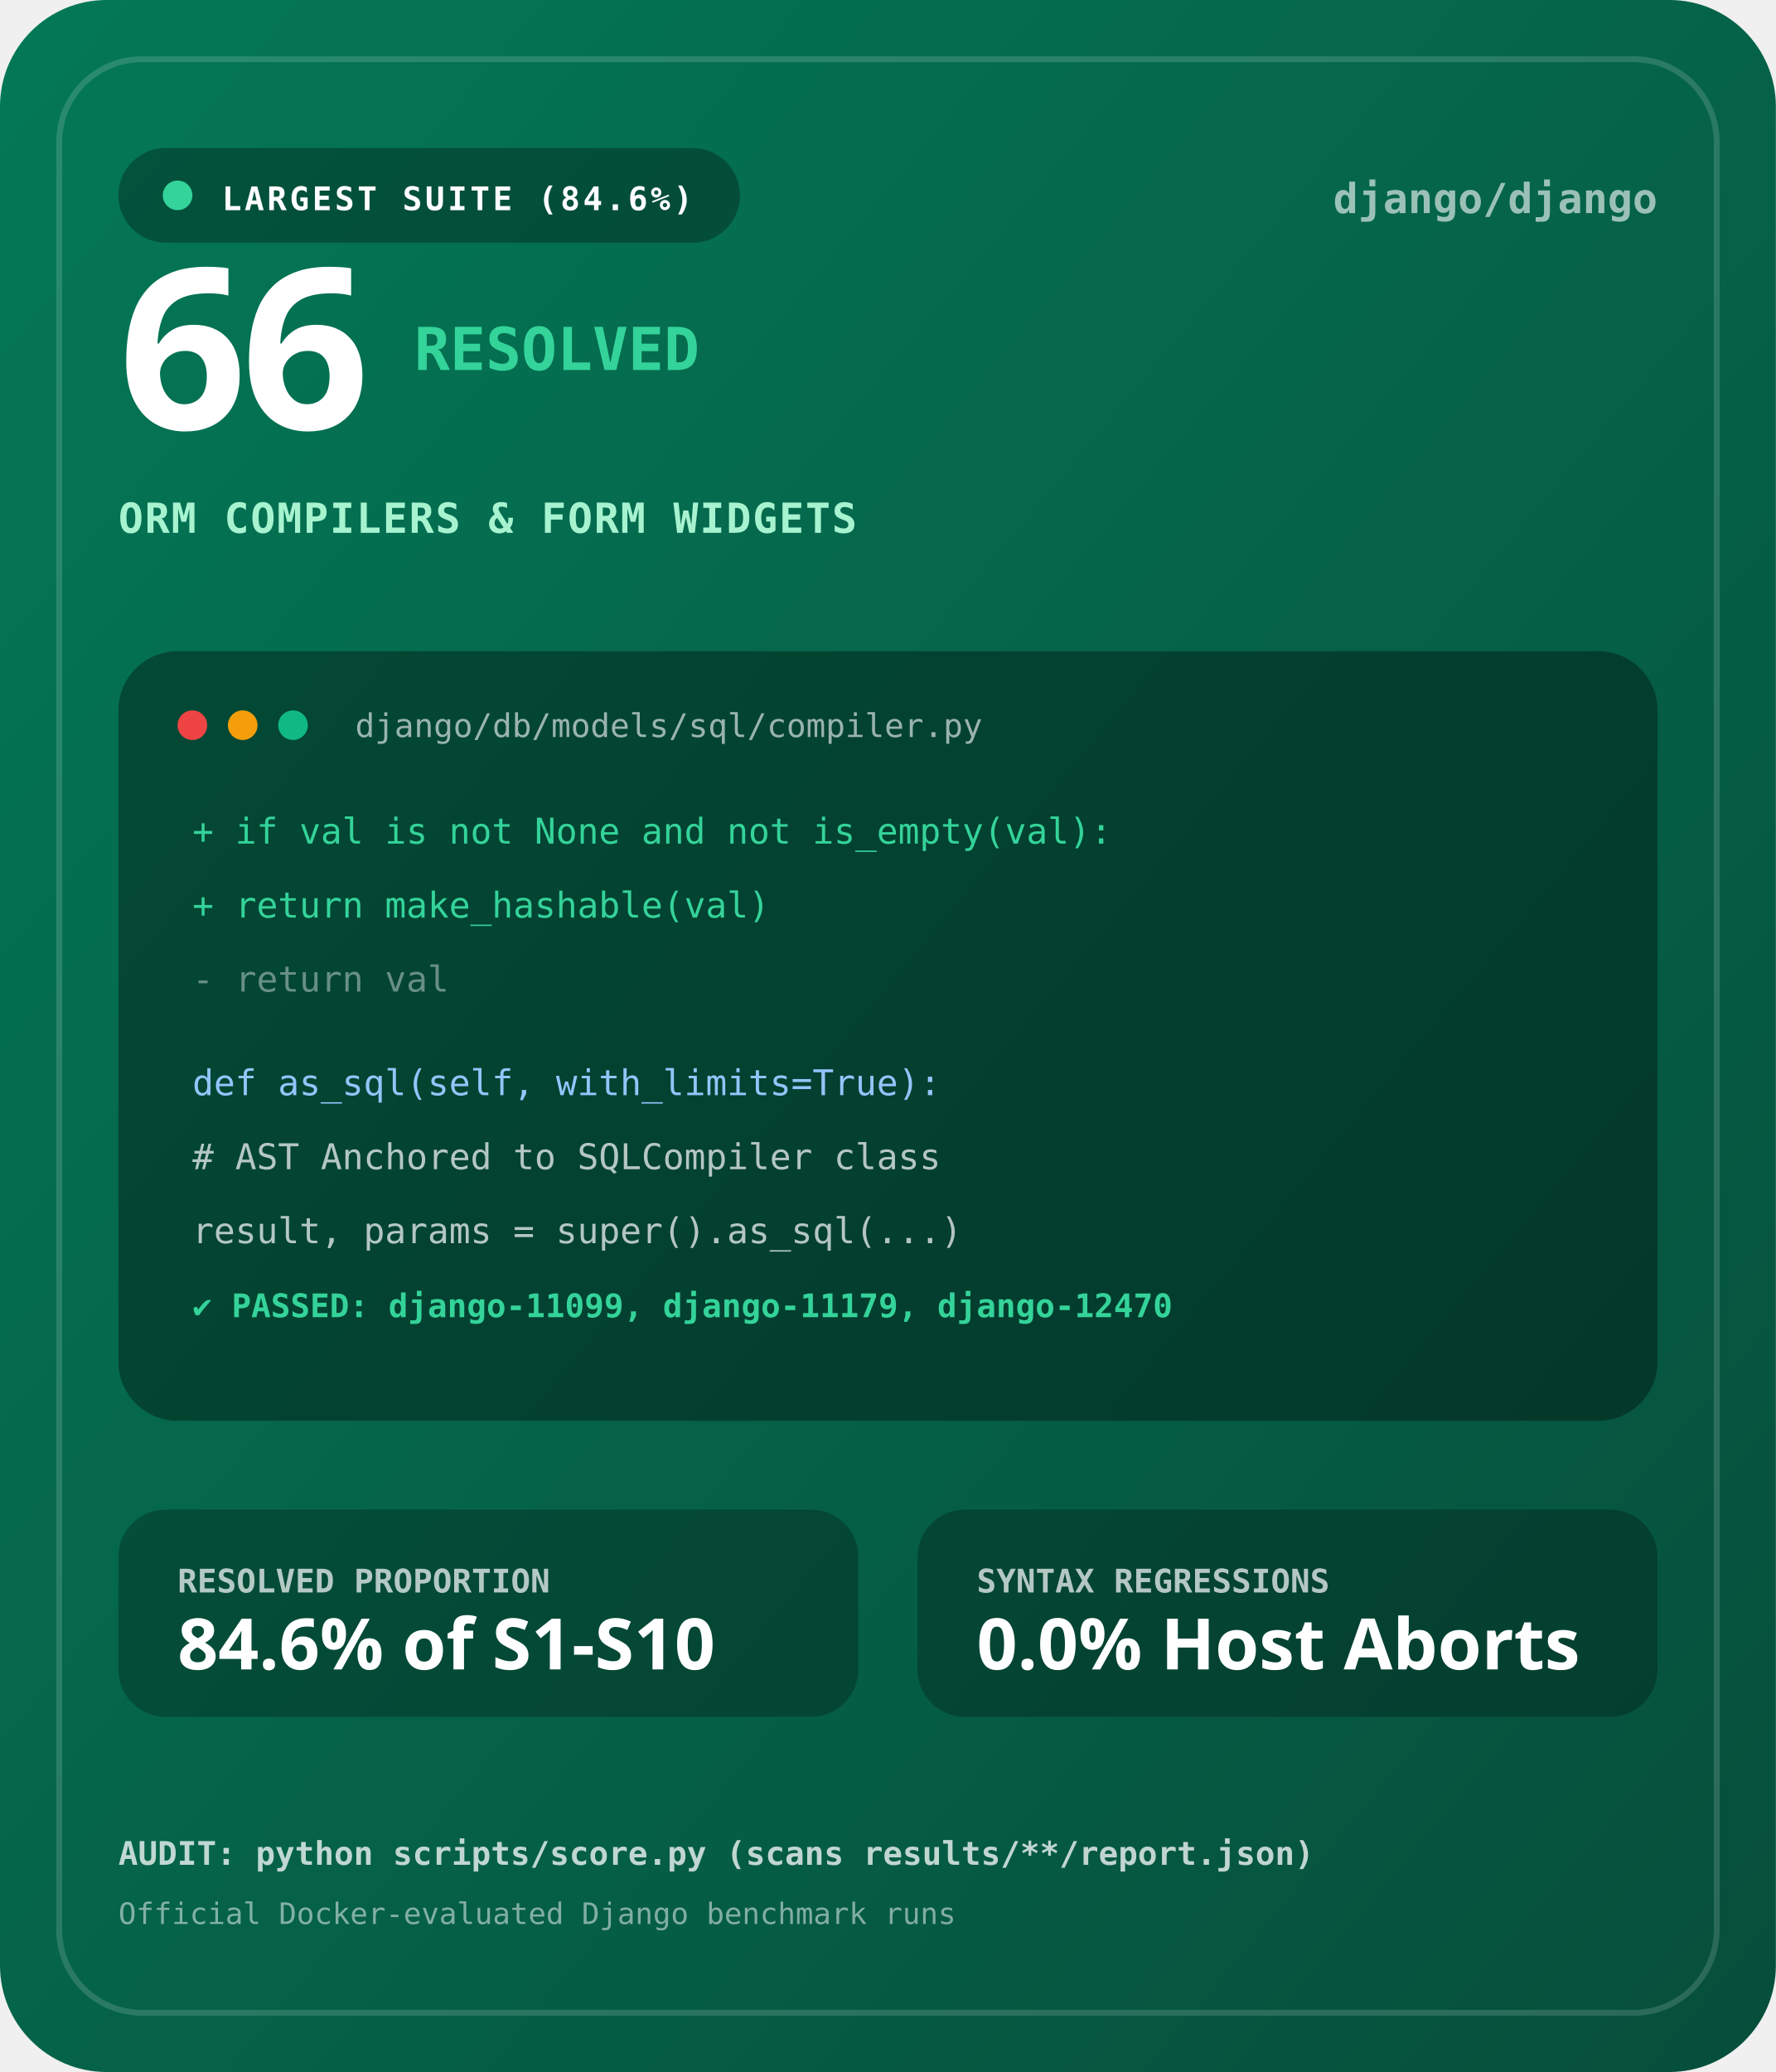
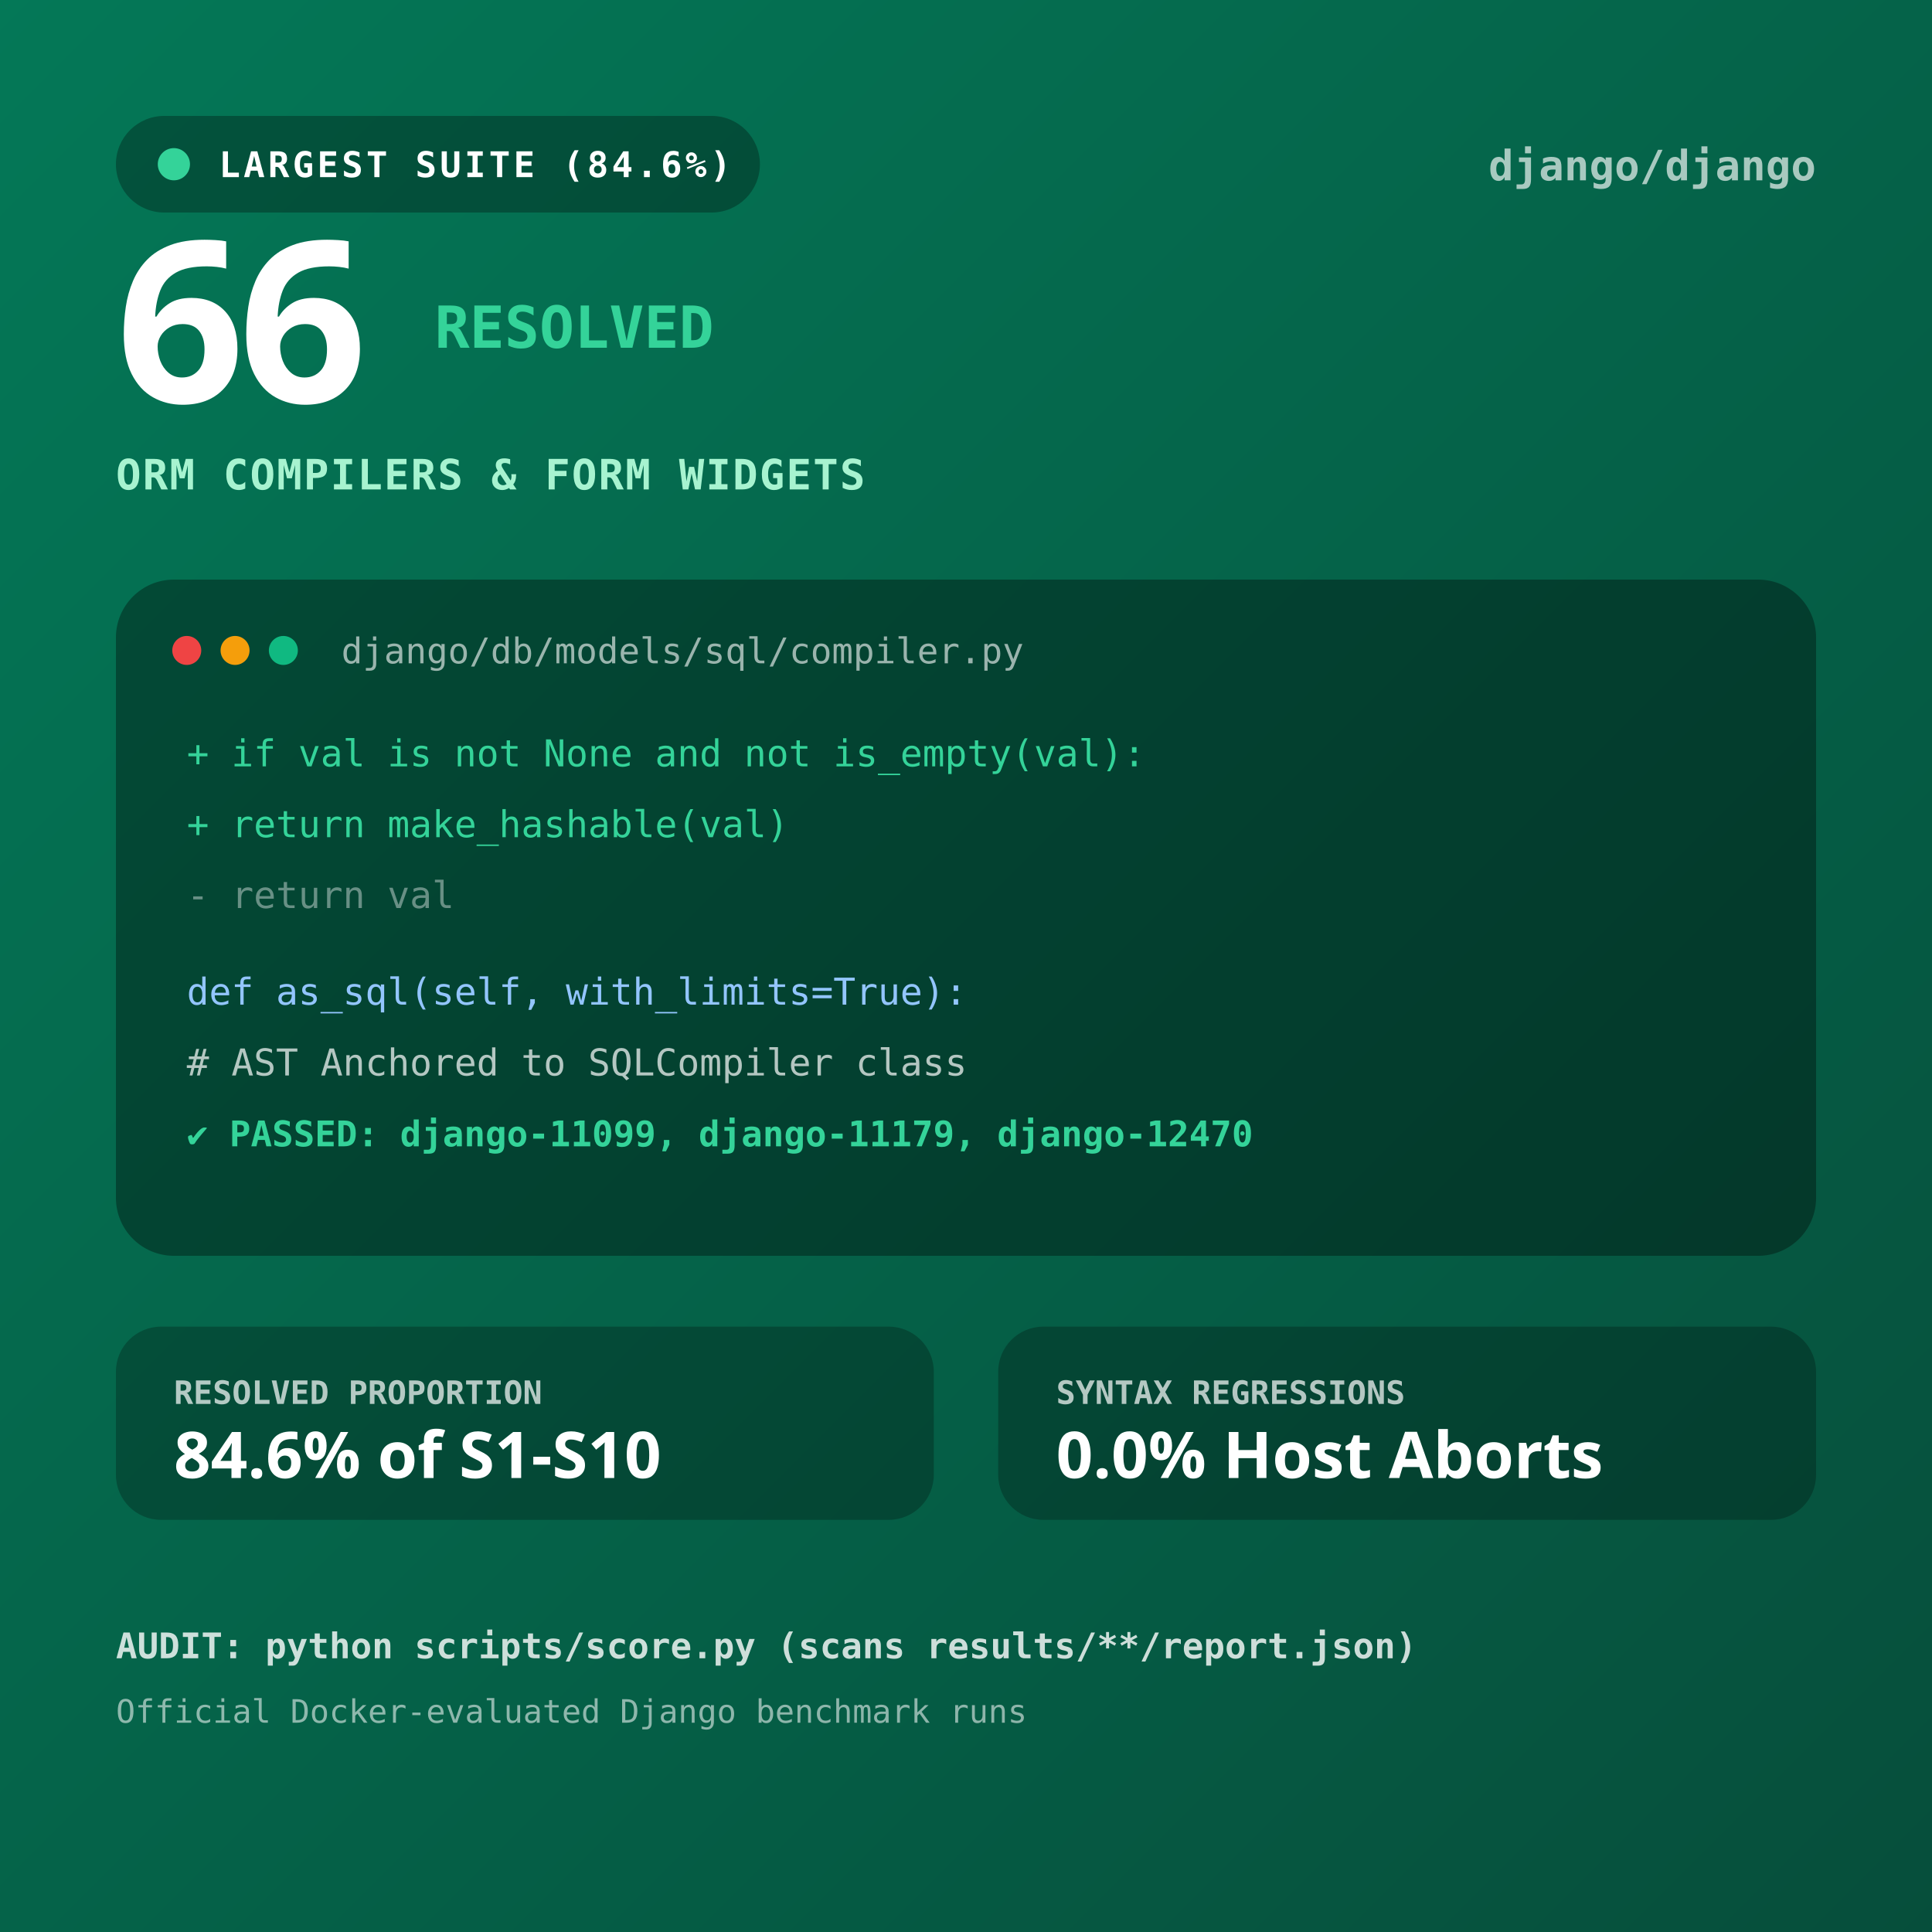
- <svg xmlns="http://www.w3.org/2000/svg" viewBox="0 0 600 700" width="100%" height="100%">
+ <svg xmlns="http://www.w3.org/2000/svg" viewBox="0 0 600 600" width="100%" height="100%">
  <defs>
    <linearGradient id="djGrad" x1="0%" y1="0%" x2="100%" y2="100%">
      <stop offset="0%" stop-color="#047857" />
      <stop offset="100%" stop-color="#064e3b" />
    </linearGradient>
  </defs>
-   <rect width="600" height="700" rx="36" fill="url(#djGrad)" />
-   <rect x="20" y="20" width="560" height="660" rx="28" fill="none" stroke="rgba(255,255,255,0.15)" stroke-width="2" />
-   <g transform="translate(40, 50)">
-     <rect width="210" height="32" rx="16" fill="rgba(0,0,0,0.3)" />
-     <circle cx="20" cy="16" r="5" fill="#34d399" />
-     <text x="35" y="21" font-family="'JetBrains Mono', monospace" font-size="11" font-weight="900" fill="#fff" letter-spacing="1">LARGEST SUITE (84.6%)</text>
+   <rect width="600" height="600" fill="url(#djGrad)" />
+   <g transform="translate(36, 36)">
+     <rect width="200" height="30" rx="15" fill="rgba(0,0,0,0.3)" />
+     <circle cx="18" cy="15" r="5" fill="#34d399" />
+     <text x="32" y="19" font-family="'JetBrains Mono', monospace" font-size="11" font-weight="900" fill="#fff" letter-spacing="1">LARGEST SUITE (84.6%)</text>
  </g>
-   <text x="560" y="72" text-anchor="end" font-family="'JetBrains Mono', monospace" font-size="14" font-weight="900" fill="rgba(255,255,255,0.6)">django/django</text>
-   <text x="40" y="145" font-family="'Bricolage Grotesque', sans-serif" font-size="76" font-weight="900" fill="#ffffff" letter-spacing="-2">66</text>
-   <text x="140" y="125" font-family="'JetBrains Mono', monospace" font-size="20" font-weight="900" fill="#34d399">RESOLVED</text>
-   <text x="40" y="180" font-family="'JetBrains Mono', monospace" font-size="14" font-weight="800" fill="#a7f3d0" letter-spacing="0.5">ORM COMPILERS &amp; FORM WIDGETS</text>
-   <g transform="translate(40, 220)">
-     <rect width="520" height="260" rx="20" fill="rgba(0,0,0,0.35)" />
-     <circle cx="25" cy="25" r="5" fill="#ef4444" />
-     <circle cx="42" cy="25" r="5" fill="#f59e0b" />
-     <circle cx="59" cy="25" r="5" fill="#10b981" />
-     <text x="80" y="29" font-family="'JetBrains Mono', monospace" font-size="11" fill="rgba(255,255,255,0.6)">django/db/models/sql/compiler.py</text>
-     <text x="25" y="65" font-family="'JetBrains Mono', monospace" font-size="12" fill="#34d399">+ if val is not None and not is_empty(val):</text>
-     <text x="25" y="90" font-family="'JetBrains Mono', monospace" font-size="12" fill="#34d399">+     return make_hashable(val)</text>
-     <text x="25" y="115" font-family="'JetBrains Mono', monospace" font-size="12" fill="rgba(255,255,255,0.4)">- return val</text>
-     <text x="25" y="150" font-family="'JetBrains Mono', monospace" font-size="12" fill="#93c5fd">def as_sql(self, with_limits=True):</text>
-     <text x="25" y="175" font-family="'JetBrains Mono', monospace" font-size="12" fill="rgba(255,255,255,0.7)">    # AST Anchored to SQLCompiler class</text>
-     <text x="25" y="200" font-family="'JetBrains Mono', monospace" font-size="12" fill="rgba(255,255,255,0.7)">    result, params = super().as_sql(...)</text>
-     <text x="25" y="225" font-family="'JetBrains Mono', monospace" font-size="11" font-weight="bold" fill="#34d399">✔ PASSED: django-11099, django-11179, django-12470</text>
+   <text x="564" y="56" text-anchor="end" font-family="'JetBrains Mono', monospace" font-size="13" font-weight="900" fill="rgba(255,255,255,0.65)">django/django</text>
+   <text x="36" y="125" font-family="'Bricolage Grotesque', sans-serif" font-size="70" font-weight="900" fill="#ffffff" letter-spacing="-2">66</text>
+   <text x="135" y="108" font-family="'JetBrains Mono', monospace" font-size="18" font-weight="900" fill="#34d399">RESOLVED</text>
+   <text x="36" y="152" font-family="'JetBrains Mono', monospace" font-size="13" font-weight="800" fill="#a7f3d0" letter-spacing="0.5">ORM COMPILERS &amp; FORM WIDGETS</text>
+   <g transform="translate(36, 180)">
+     <rect width="528" height="210" rx="18" fill="rgba(0,0,0,0.35)" />
+     <circle cx="22" cy="22" r="4.5" fill="#ef4444" />
+     <circle cx="37" cy="22" r="4.5" fill="#f59e0b" />
+     <circle cx="52" cy="22" r="4.5" fill="#10b981" />
+     <text x="70" y="26" font-family="'JetBrains Mono', monospace" font-size="11" fill="rgba(255,255,255,0.6)">django/db/models/sql/compiler.py</text>
+     <text x="22" y="58" font-family="'JetBrains Mono', monospace" font-size="11.5" fill="#34d399">+ if val is not None and not is_empty(val):</text>
+     <text x="22" y="80" font-family="'JetBrains Mono', monospace" font-size="11.5" fill="#34d399">+     return make_hashable(val)</text>
+     <text x="22" y="102" font-family="'JetBrains Mono', monospace" font-size="11.5" fill="rgba(255,255,255,0.4)">- return val</text>
+     <text x="22" y="132" font-family="'JetBrains Mono', monospace" font-size="11.5" fill="#93c5fd">def as_sql(self, with_limits=True):</text>
+     <text x="22" y="154" font-family="'JetBrains Mono', monospace" font-size="11.5" fill="rgba(255,255,255,0.7)">    # AST Anchored to SQLCompiler class</text>
+     <text x="22" y="176" font-family="'JetBrains Mono', monospace" font-size="11" font-weight="bold" fill="#34d399">✔ PASSED: django-11099, django-11179, django-12470</text>
  </g>
-   <g transform="translate(40, 510)">
-     <rect width="250" height="70" rx="16" fill="rgba(0,0,0,0.25)" />
-     <text x="20" y="28" font-family="'JetBrains Mono', monospace" font-size="11" font-weight="700" fill="rgba(255,255,255,0.7)">RESOLVED PROPORTION</text>
-     <text x="20" y="54" font-family="'Bricolage Grotesque', sans-serif" font-size="24" font-weight="900" fill="#fff">84.6% of S1-S10</text>
-     <rect x="270" width="250" height="70" rx="16" fill="rgba(0,0,0,0.25)" />
-     <text x="290" y="28" font-family="'JetBrains Mono', monospace" font-size="11" font-weight="700" fill="rgba(255,255,255,0.7)">SYNTAX REGRESSIONS</text>
-     <text x="290" y="54" font-family="'Bricolage Grotesque', sans-serif" font-size="24" font-weight="900" fill="#fff">0.0% Host Aborts</text>
+   <g transform="translate(36, 412)">
+     <rect width="254" height="60" rx="14" fill="rgba(0,0,0,0.25)" />
+     <text x="18" y="24" font-family="'JetBrains Mono', monospace" font-size="10" font-weight="700" fill="rgba(255,255,255,0.7)">RESOLVED PROPORTION</text>
+     <text x="18" y="47" font-family="'Bricolage Grotesque', sans-serif" font-size="20" font-weight="900" fill="#fff">84.6% of S1-S10</text>
+     <rect x="274" width="254" height="60" rx="14" fill="rgba(0,0,0,0.25)" />
+     <text x="292" y="24" font-family="'JetBrains Mono', monospace" font-size="10" font-weight="700" fill="rgba(255,255,255,0.7)">SYNTAX REGRESSIONS</text>
+     <text x="292" y="47" font-family="'Bricolage Grotesque', sans-serif" font-size="20" font-weight="900" fill="#fff">0.0% Host Aborts</text>
  </g>
-   <text x="40" y="630" font-family="'JetBrains Mono', monospace" font-size="11" font-weight="600" fill="rgba(255,255,255,0.75)">AUDIT: python scripts/score.py (scans results/**/report.json)</text>
-   <text x="40" y="650" font-family="'JetBrains Mono', monospace" font-size="10" font-weight="500" fill="rgba(255,255,255,0.5)">Official Docker-evaluated Django benchmark runs</text>
+   <text x="36" y="515" font-family="'JetBrains Mono', monospace" font-size="11" font-weight="600" fill="rgba(255,255,255,0.8)">AUDIT: python scripts/score.py (scans results/**/report.json)</text>
+   <text x="36" y="535" font-family="'JetBrains Mono', monospace" font-size="10" font-weight="500" fill="rgba(255,255,255,0.55)">Official Docker-evaluated Django benchmark runs</text>
</svg>
